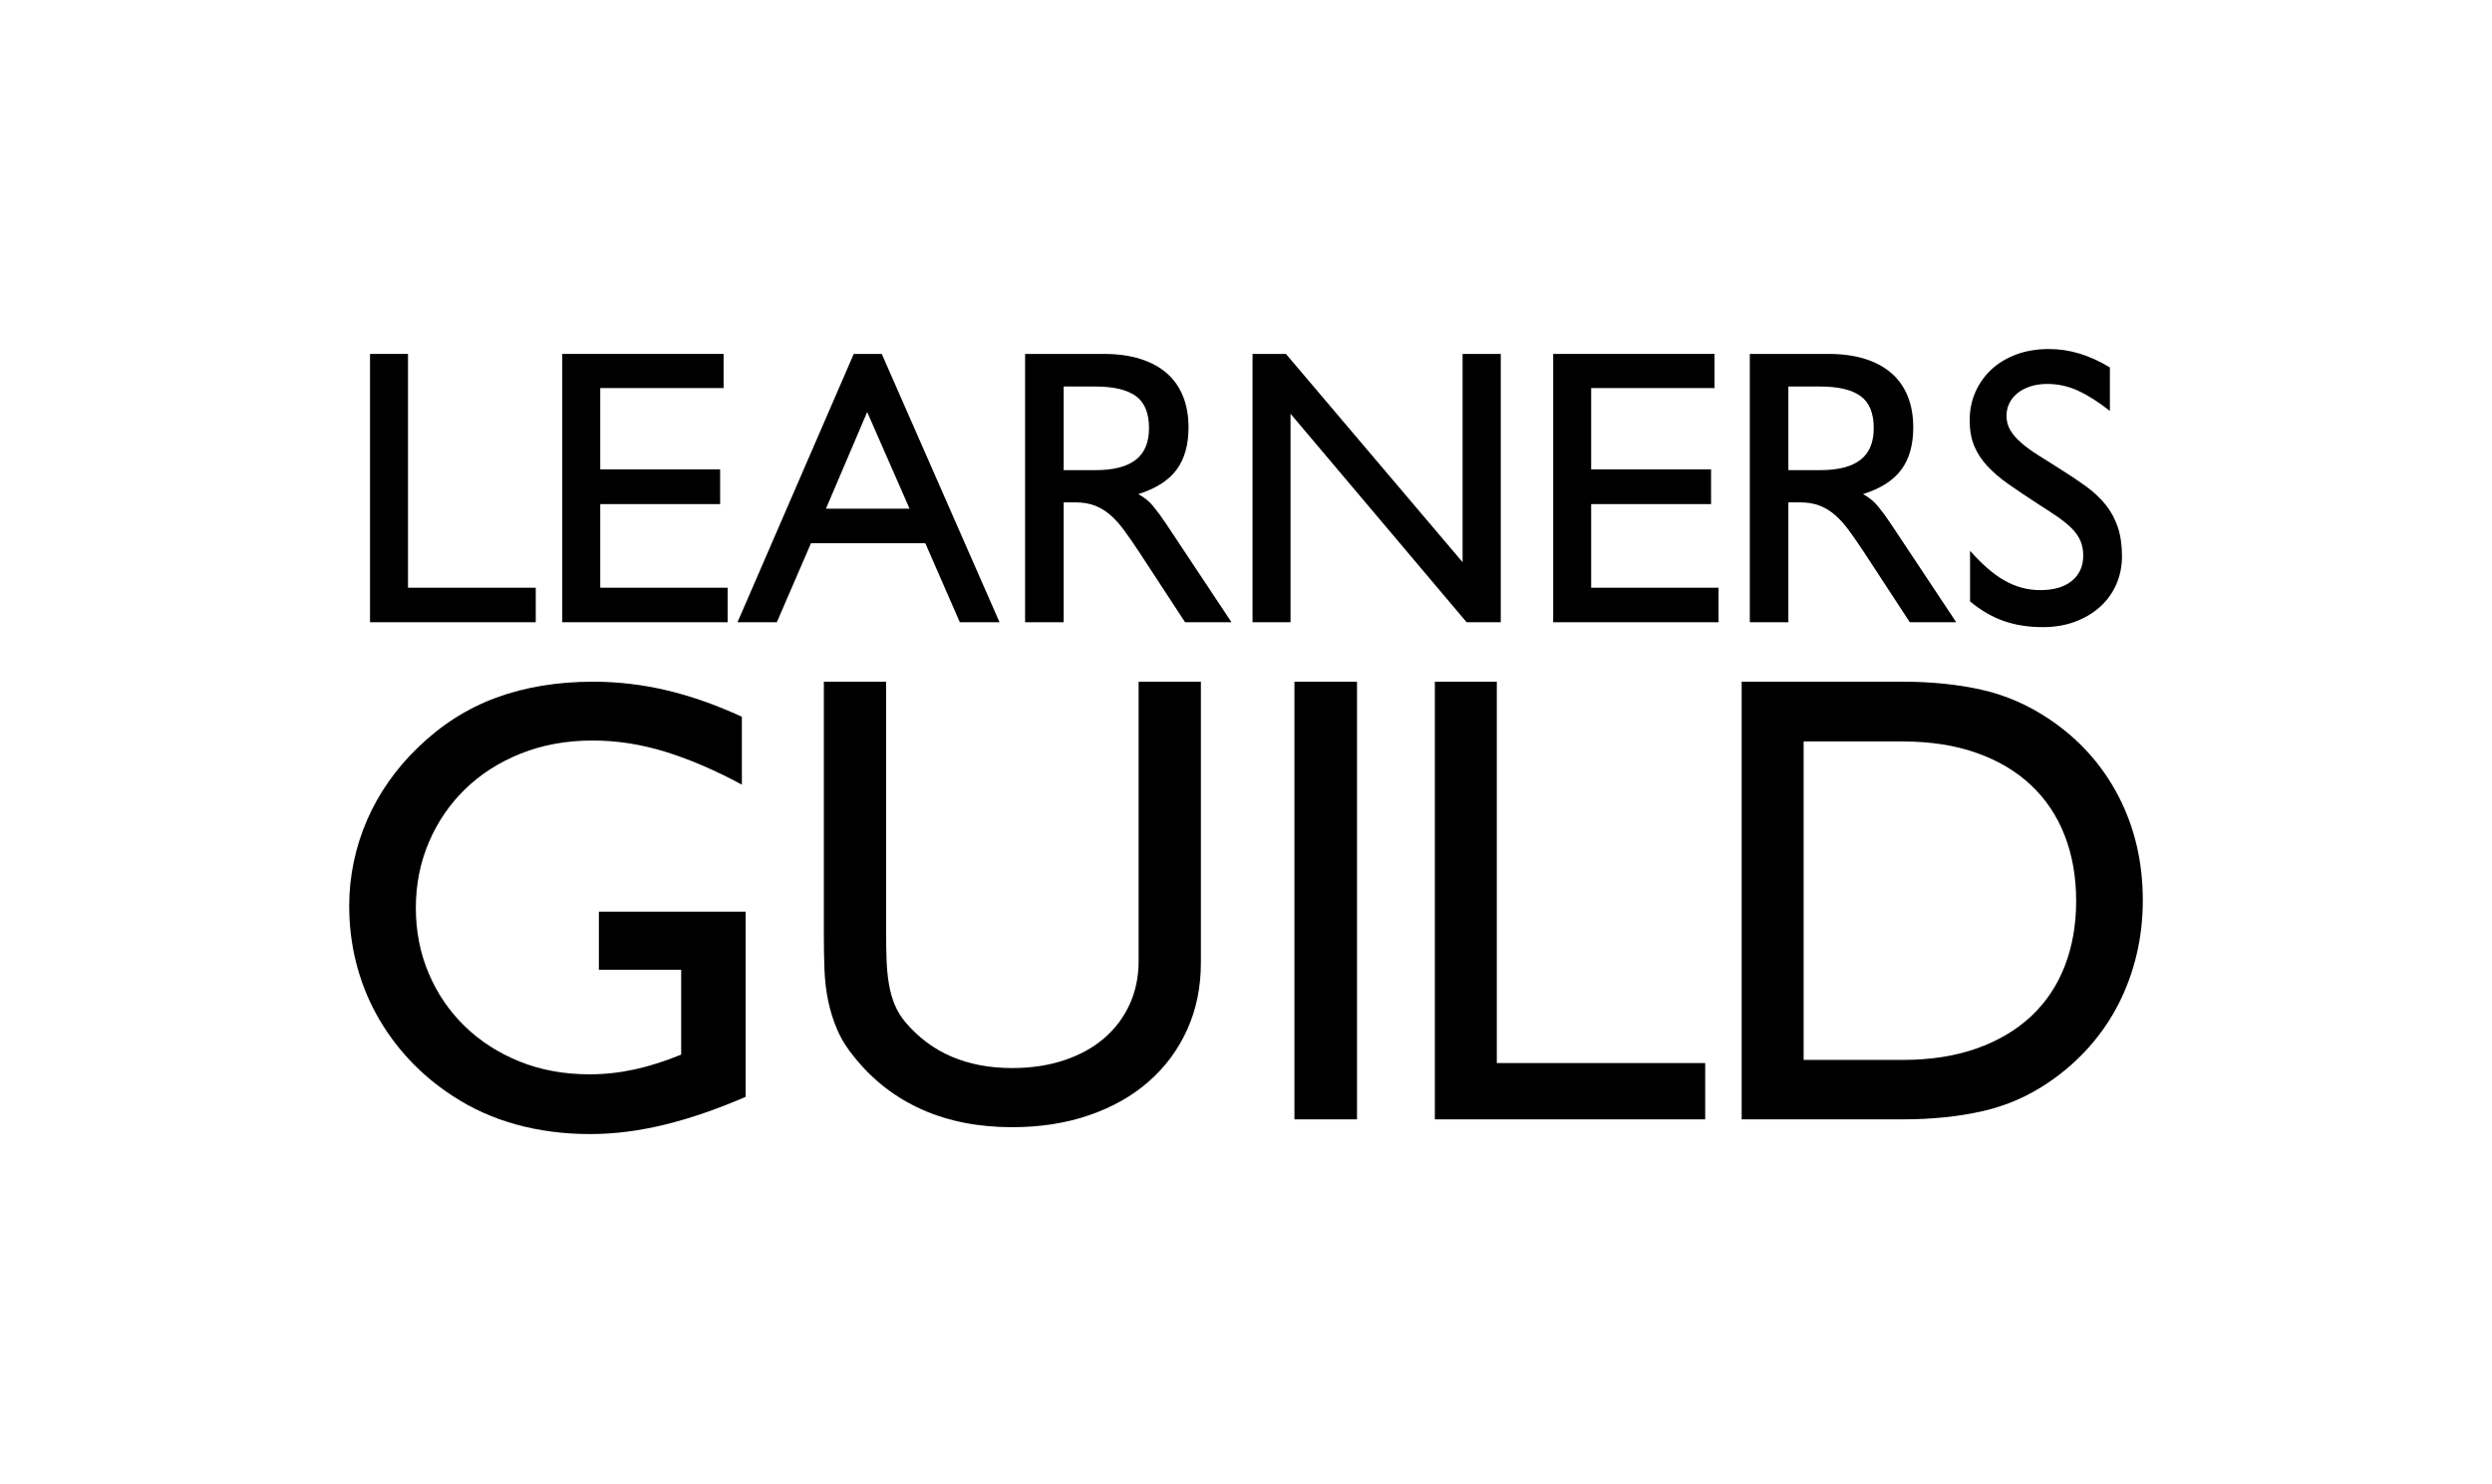
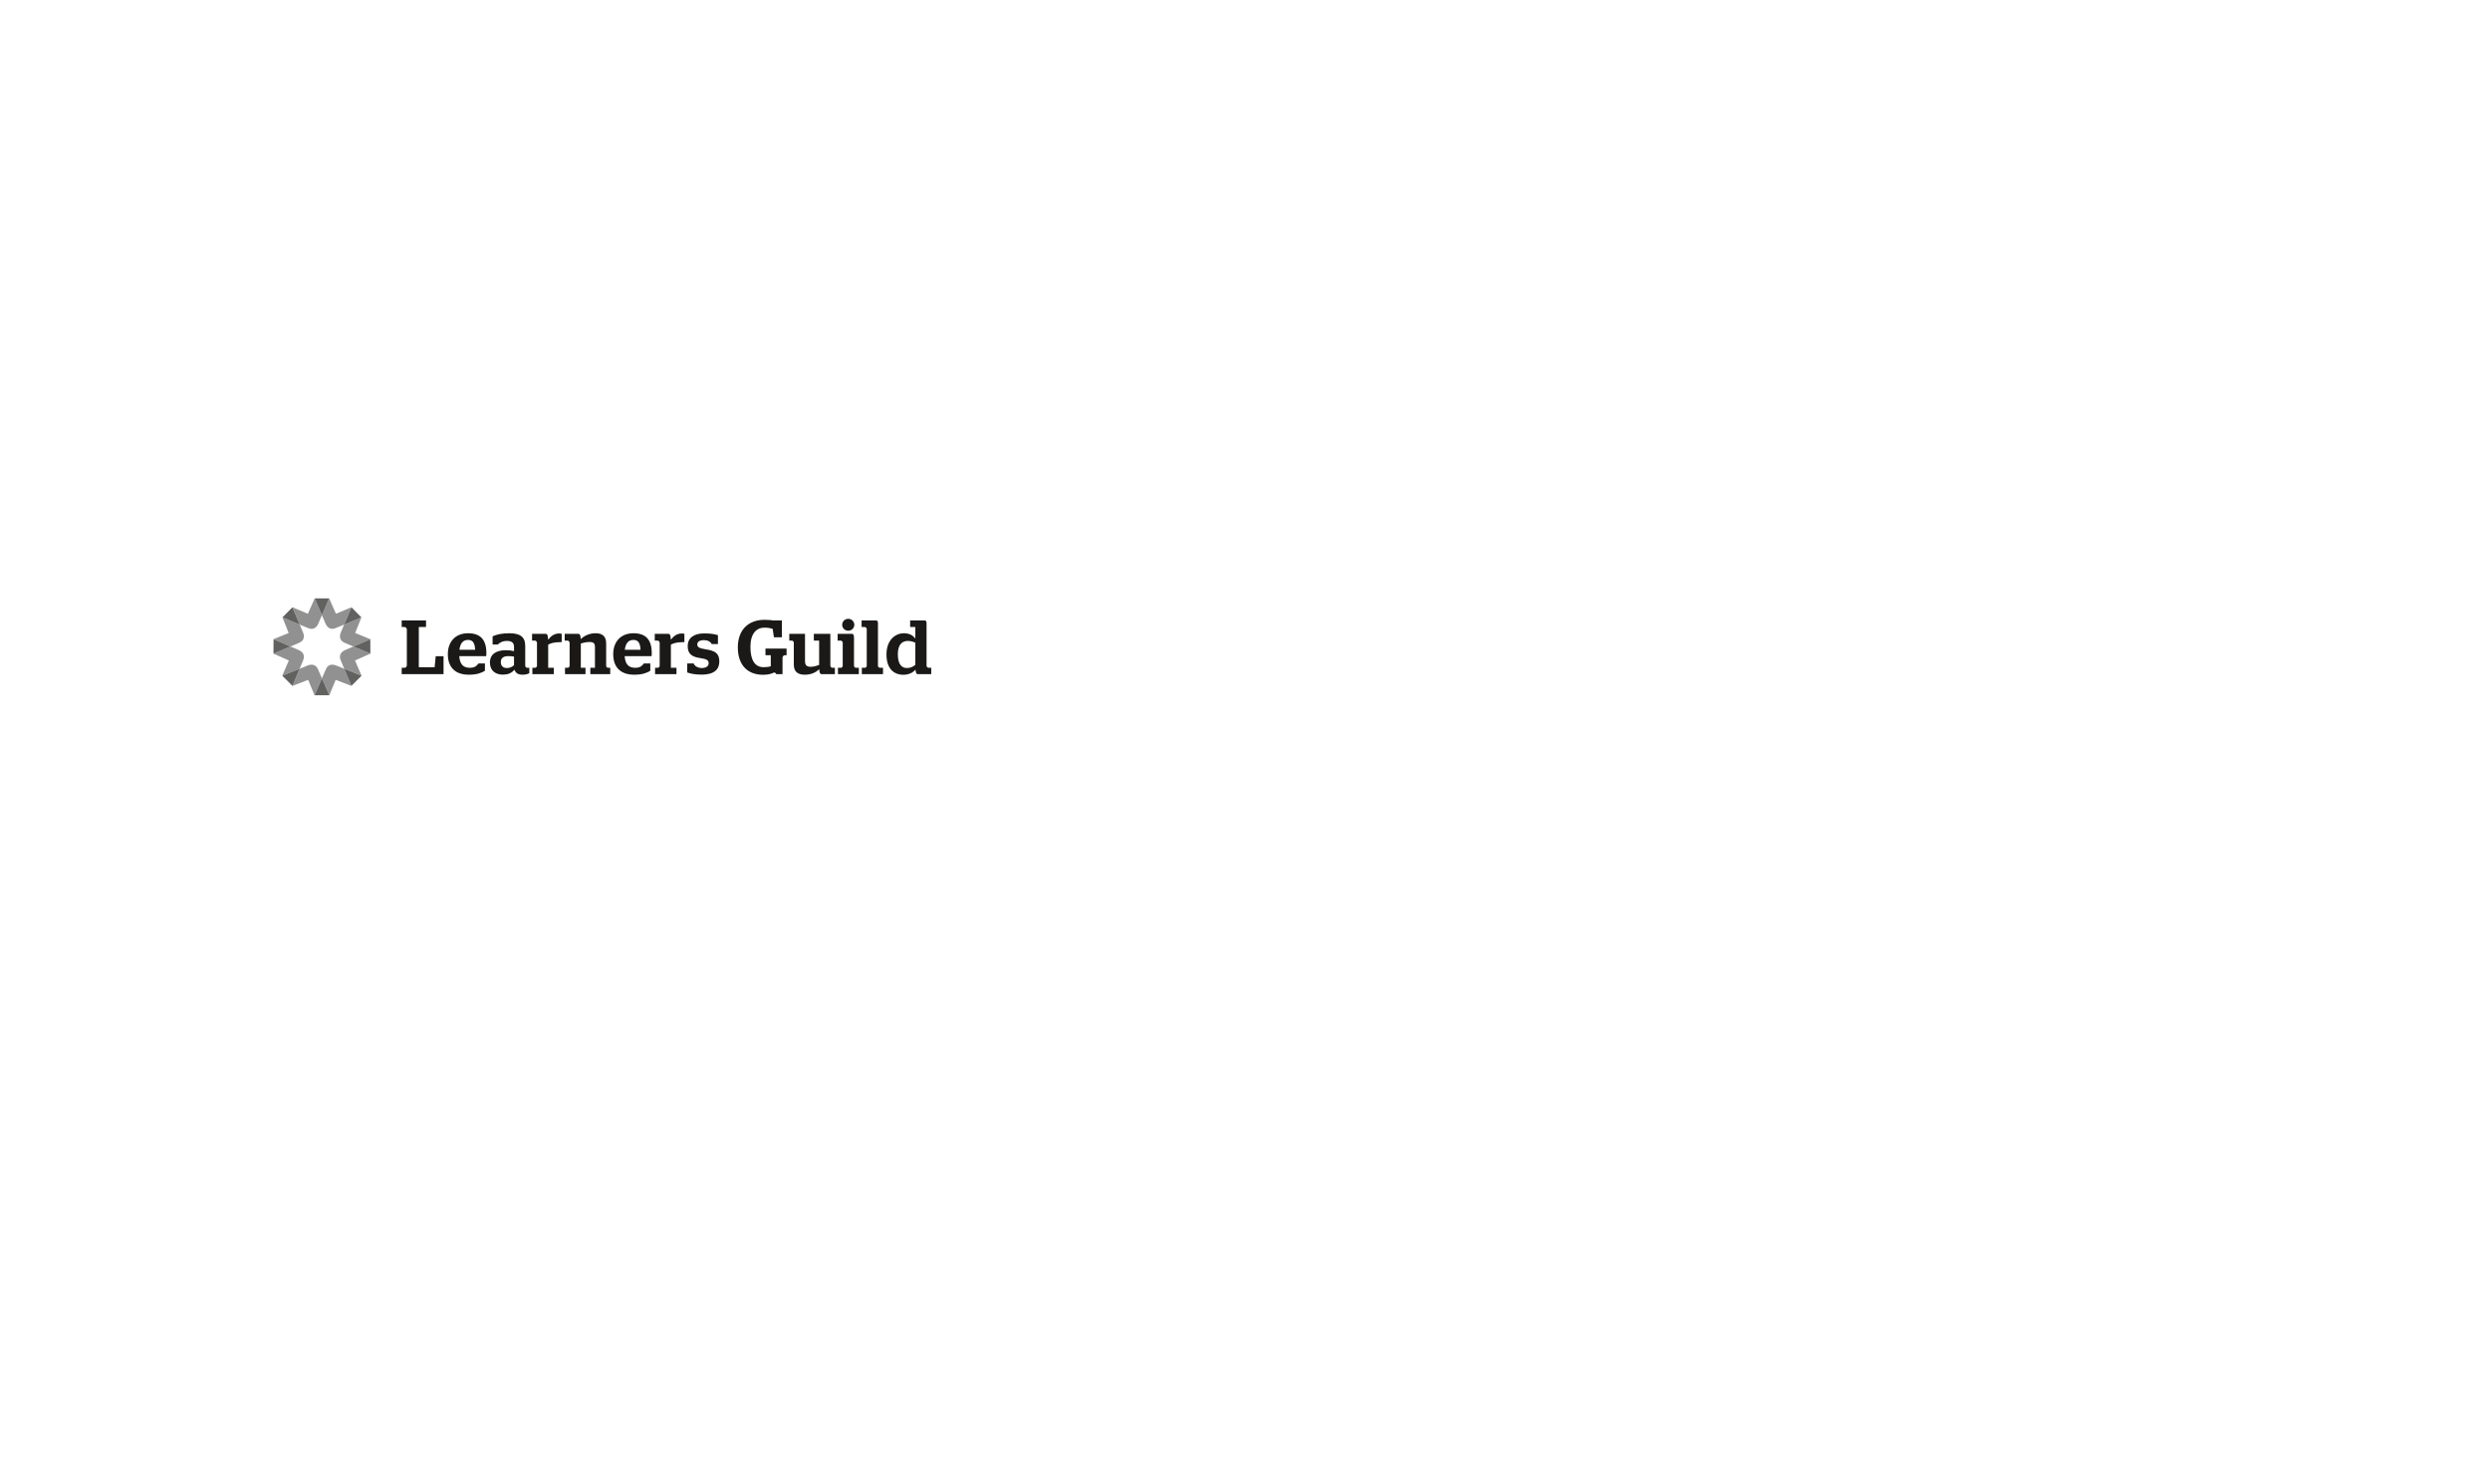
- <svg xmlns="http://www.w3.org/2000/svg" version="1.1" x="0" y="0" width="2048" height="1219.048" viewBox="0, 0, 2048, 1219.048">
-   <g id="Image">
-     <path d="M304.093,290.909 L335.307,290.909 L335.307,483.079 L440.299,483.079 L440.299,511.455 L304.093,511.455 z" fill="#000000" />
-     <path d="M462.089,290.909 L594.669,290.909 L594.669,318.97 L493.303,318.97 L493.303,385.811 L591.832,385.811 L591.832,414.345 L493.303,414.345 L493.303,483.079 L597.98,483.079 L597.98,511.455 L462.089,511.455 z" fill="#000000" />
-     <path d="M701.64,290.909 L724.657,290.909 L821.451,511.455 L788.818,511.455 L760.442,446.505 L666.485,446.505 L638.424,511.455 L606.107,511.455 z M747.515,418.129 L712.675,338.675 L678.782,418.129 z" fill="#000000" />
-     <path d="M900.309,386.442 Q922.38,386.442 933.336,378.008 Q944.292,369.574 944.292,351.918 Q944.292,333.315 933.415,325.512 Q922.537,317.708 900.309,317.708 L874.14,317.708 L874.14,386.442 z M842.453,290.909 L907.088,290.909 Q924.114,290.909 937.12,295.007 Q950.125,299.106 958.953,306.831 Q967.782,314.556 972.275,325.827 Q976.767,337.099 976.767,351.287 Q976.767,372.884 966.915,386.127 Q957.062,399.369 935.464,406.148 Q942.874,410.089 947.997,416.395 Q953.121,422.7 958.481,430.74 L1012.08,511.455 L973.93,511.455 L936.095,453.599 Q929.631,443.825 924.114,436.258 Q918.596,428.691 912.684,423.489 Q906.773,418.286 899.836,415.606 Q892.9,412.926 883.599,412.926 L874.14,412.926 L874.14,511.455 L842.453,511.455 z" fill="#000000" />
-     <path d="M1029.386,290.909 L1056.816,290.909 L1202.008,462.112 L1202.008,290.909 L1233.379,290.909 L1233.379,511.455 L1205.318,511.455 L1060.6,340.094 L1060.6,511.455 L1029.386,511.455 z" fill="#000000" />
-     <path d="M1276.452,290.909 L1409.032,290.909 L1409.032,318.97 L1307.666,318.97 L1307.666,385.811 L1406.194,385.811 L1406.194,414.345 L1307.666,414.345 L1307.666,483.079 L1412.343,483.079 L1412.343,511.455 L1276.452,511.455 z" fill="#000000" />
-     <path d="M1495.907,386.442 Q1517.978,386.442 1528.934,378.008 Q1539.891,369.574 1539.891,351.918 Q1539.891,333.315 1529.013,325.512 Q1518.135,317.708 1495.907,317.708 L1469.738,317.708 L1469.738,386.442 z M1438.051,290.909 L1502.686,290.909 Q1519.712,290.909 1532.718,295.007 Q1545.723,299.106 1554.552,306.831 Q1563.38,314.556 1567.873,325.827 Q1572.365,337.099 1572.365,351.287 Q1572.365,372.884 1562.513,386.127 Q1552.66,399.369 1531.062,406.148 Q1538.472,410.089 1543.595,416.395 Q1548.719,422.7 1554.079,430.74 L1607.678,511.455 L1569.528,511.455 L1531.693,453.599 Q1525.229,443.825 1519.712,436.258 Q1514.194,428.691 1508.282,423.489 Q1502.371,418.286 1495.434,415.606 Q1488.498,412.926 1479.197,412.926 L1469.738,412.926 L1469.738,511.455 L1438.051,511.455 z" fill="#000000" />
-     <path d="M1619.052,452.732 Q1626.146,460.772 1633.082,466.841 Q1640.018,472.911 1646.955,476.931 Q1653.891,480.951 1661.301,483 Q1668.71,485.049 1676.75,485.049 Q1693.46,485.049 1702.761,477.404 Q1712.063,469.758 1712.063,456.673 Q1712.063,449.737 1709.698,444.377 Q1707.333,439.017 1702.604,434.287 Q1697.875,429.558 1691.017,424.829 Q1684.159,420.099 1675.173,414.424 Q1661.301,405.438 1650.738,398.029 Q1640.176,390.62 1633.082,382.895 Q1625.988,375.17 1622.362,366.263 Q1618.736,357.356 1618.736,345.533 Q1618.736,332.921 1623.466,322.201 Q1628.195,311.481 1636.708,303.599 Q1645.221,295.717 1657.202,291.303 Q1669.183,286.889 1683.844,286.889 Q1696.771,286.889 1709.146,290.672 Q1721.521,294.456 1733.975,302.023 L1733.975,337.808 Q1720.26,326.931 1708.043,321.255 Q1695.825,315.58 1682.583,315.58 Q1675.016,315.58 1668.789,317.551 Q1662.562,319.521 1658.148,323.068 Q1653.734,326.615 1651.369,331.424 Q1649.004,336.232 1649.004,341.749 Q1649.004,348.213 1652.078,353.494 Q1655.152,358.775 1660.828,363.741 Q1666.503,368.707 1674.543,373.83 Q1682.583,378.954 1692.672,385.26 Q1704.811,392.827 1714.348,399.763 Q1723.886,406.699 1730.428,414.818 Q1736.971,422.937 1740.439,433.184 Q1743.907,443.431 1743.907,457.304 Q1743.907,469.6 1739.256,480.241 Q1734.606,490.882 1726.014,498.686 Q1717.422,506.489 1705.441,510.982 Q1693.46,515.475 1678.799,515.475 Q1661.301,515.475 1646.955,510.509 Q1632.609,505.543 1619.052,494.35 z" fill="#000000" />
-     <path d="M612.779,901.559 Q577.808,916.73 546.179,924.445 Q514.551,932.159 484.979,932.159 Q452.837,932.159 424.294,924.316 Q395.751,916.473 371.579,900.53 Q351.522,887.416 335.837,870.445 Q320.151,853.473 309.222,833.545 Q298.294,813.616 292.637,791.116 Q286.979,768.616 286.979,744.445 Q286.979,726.445 290.708,708.573 Q294.437,690.702 301.637,674.116 Q308.837,657.53 319.379,642.488 Q329.922,627.445 343.294,614.588 Q372.094,586.559 407.837,573.445 Q443.579,560.33 487.551,560.33 Q517.894,560.33 547.851,567.402 Q577.808,574.473 609.694,589.13 L609.694,644.93 Q576.779,627.188 546.822,617.93 Q516.865,608.673 487.037,608.673 Q454.894,608.673 428.151,619.345 Q401.408,630.016 382.251,648.659 Q363.094,667.302 352.422,692.373 Q341.751,717.445 341.751,746.245 Q341.751,775.045 352.294,799.988 Q362.837,824.93 381.865,843.445 Q400.894,861.959 426.994,872.502 Q453.094,883.045 484.465,883.045 Q502.979,883.045 521.365,879.059 Q539.751,875.073 559.808,866.845 L559.808,797.159 L492.179,797.159 L492.179,749.33 L612.779,749.33 z" fill="#000000" />
-     <path d="M728.237,560.33 L728.237,766.816 Q728.237,778.902 728.622,789.316 Q729.008,799.73 730.551,808.859 Q732.094,817.987 735.308,825.83 Q738.522,833.673 744.437,840.616 Q776.322,877.902 831.865,877.902 Q855.265,877.902 874.551,871.473 Q893.837,865.045 907.337,853.473 Q920.837,841.902 928.294,825.702 Q935.751,809.502 935.751,789.959 L935.751,560.33 L986.922,560.33 L986.922,791.502 Q986.922,821.33 975.737,846.145 Q964.551,870.959 944.237,888.83 Q923.922,906.702 895.251,916.602 Q866.579,926.502 831.865,926.502 Q790.208,926.502 757.679,911.973 Q725.151,897.445 702.522,869.416 Q693.265,858.359 688.251,846.788 Q683.237,835.216 680.665,822.873 Q678.094,810.53 677.579,797.159 Q677.065,783.788 677.065,768.873 L677.065,560.33 z" fill="#000000" />
-     <path d="M1063.808,560.33 L1115.237,560.33 L1115.237,920.073 L1063.808,920.073 z" fill="#000000" />
-     <path d="M1179.211,560.33 L1230.125,560.33 L1230.125,873.788 L1401.383,873.788 L1401.383,920.073 L1179.211,920.073 z" fill="#000000" />
-     <path d="M1563.535,560.33 Q1599.278,560.33 1628.849,567.016 Q1658.421,573.702 1684.649,591.445 Q1721.164,616.13 1741.092,654.573 Q1761.021,693.016 1761.021,740.073 Q1761.021,763.216 1755.878,784.816 Q1750.735,806.416 1740.964,825.445 Q1731.192,844.473 1716.921,860.545 Q1702.649,876.616 1684.649,888.959 Q1659.449,906.445 1629.621,913.259 Q1599.792,920.073 1563.535,920.073 L1431.364,920.073 L1431.364,560.33 z M1482.278,609.445 L1482.278,871.216 L1563.535,871.216 Q1597.735,871.216 1624.349,861.83 Q1650.964,852.445 1669.221,835.345 Q1687.478,818.245 1696.864,794.073 Q1706.249,769.902 1706.249,740.588 Q1706.249,711.016 1696.864,686.845 Q1687.478,662.673 1669.221,645.445 Q1650.964,628.216 1624.349,618.83 Q1597.735,609.445 1563.535,609.445 z" fill="#000000" />
+ <svg xmlns="http://www.w3.org/2000/svg" width="2048px" height="1220px" viewBox="0 0 2048 1220" version="1.1">
+   <defs />
+   <g id="Logo" stroke="none" stroke-width="1" fill="none" fill-rule="evenodd">
+     <g id="learners-guild-logo-black">
+       <g id="HorizontalLogo-B&amp;W-Dark" transform="translate(224, 492)">
+         <g id="Horizontal-logo-B&amp;W">
+           <path d="M106.392,57.27 L108.791,57.27 C109.739,57.27 110.623,56.133 110.623,55.312 L110.623,25.698 C110.623,24.877 109.739,23.741 108.791,23.741 L106.392,23.741 L106.392,18.309 L126.41,18.309 L126.41,23.741 L120.474,23.741 L120.474,56.828 L133.482,56.828 L134.366,47.736 L140.806,47.736 L140.806,62.511 L106.392,62.511 L106.392,57.27 Z" id="Fill-1" fill="#1A1918" />
+           <path d="M153.878,42.432 L166.823,42.432 C166.507,36.622 164.739,34.349 160.95,34.349 C157.099,34.349 154.573,36.748 153.878,42.432 L153.878,42.432 Z M153.752,47.672 C154.131,54.241 157.035,57.271 162.34,57.271 C166.444,57.271 167.897,55.819 169.602,53.671 L174.842,53.671 L174.842,59.733 C172.128,61.375 168.528,62.953 161.582,62.953 C150.089,62.953 144.343,56.513 144.343,46.094 C144.343,35.422 150.973,28.855 160.95,28.855 C170.864,28.855 176.043,33.907 176.043,45.147 C176.043,46.284 175.916,47.357 175.916,47.672 L153.752,47.672 Z" id="Fill-3" fill="#1A1918" />
+           <path d="M198.777,55.123 L198.777,48.051 C197.325,47.799 195.683,47.672 193.915,47.672 C190.189,47.672 187.917,49.187 187.917,52.535 C187.917,55.881 189.874,57.46 192.968,57.46 C195.304,57.46 197.199,56.576 198.777,55.123 M178.95,52.914 C178.95,45.968 184.381,42.81 192.021,42.81 C194.799,42.81 196.694,43.062 198.777,43.567 L198.777,40.095 C198.777,36.748 196.946,35.17 193.031,35.17 C189.053,35.17 187.032,36.685 185.39,38.137 L181.16,38.137 L181.16,31.381 C184.254,29.992 188.422,28.855 194.862,28.855 C203.45,28.855 207.997,31.634 207.997,39.211 L207.997,55.691 C207.997,56.449 208.818,57.27 209.575,57.27 L211.343,57.27 L211.343,61.69 C210.08,62.449 208.186,62.953 205.787,62.953 C201.935,62.953 199.977,61.438 199.156,58.786 C196.694,61.816 193.599,62.891 189.558,62.891 C183.37,62.891 178.95,59.48 178.95,52.914" id="Fill-5" fill="#1A1918" />
+           <path d="M213.871,57.27 L216.082,57.27 C216.839,57.27 217.66,56.386 217.66,55.691 L217.66,36.621 C217.66,35.928 216.839,34.916 216.082,34.916 L213.619,34.916 L213.619,29.36 L224.922,29.36 C225.995,29.36 226.69,30.308 226.816,34.16 C229.026,31.444 231.616,29.044 235.973,29.044 C236.667,29.044 237.362,29.171 237.993,29.36 L237.993,36.181 L236.414,36.181 C231.616,36.181 228.71,37.191 226.88,38.2 L226.88,57.27 L231.489,57.27 L231.489,62.511 L213.871,62.511 L213.871,57.27 Z" id="Fill-7" fill="#1A1918" />
+           <path d="M240.711,57.27 L242.921,57.27 C243.679,57.27 244.501,56.386 244.501,55.691 L244.501,36.621 C244.501,35.928 243.679,34.916 242.921,34.916 L240.459,34.916 L240.459,29.36 L251.762,29.36 C252.835,29.36 253.467,30.244 253.656,33.654 C256.75,30.75 260.982,28.855 265.969,28.855 C270.579,28.855 274.557,30.686 274.557,37.127 L274.557,55.691 C274.557,56.45 275.378,57.27 276.136,57.27 L277.904,57.27 L277.904,62.511 L261.549,62.511 L261.549,57.27 L265.339,57.27 L265.339,40.285 C265.339,37.001 264.075,36.053 260.982,36.053 C258.329,36.053 255.866,36.621 253.72,37.316 L253.72,57.27 L257.57,57.27 L257.57,62.511 L240.711,62.511 L240.711,57.27 Z" id="Fill-9" fill="#1A1918" />
+           <path d="M289.905,42.432 L302.848,42.432 C302.533,36.622 300.765,34.349 296.977,34.349 C293.124,34.349 290.599,36.748 289.905,42.432 L289.905,42.432 Z M289.779,47.672 C290.156,54.241 293.061,57.271 298.366,57.271 C302.47,57.271 303.924,55.819 305.628,53.671 L310.869,53.671 L310.869,59.733 C308.153,61.375 304.553,62.953 297.607,62.953 C286.115,62.953 280.369,56.513 280.369,46.094 C280.369,35.422 287,28.855 296.977,28.855 C306.89,28.855 312.067,33.907 312.067,45.147 C312.067,46.284 311.942,47.357 311.942,47.672 L289.779,47.672 Z" id="Fill-11" fill="#1A1918" />
+           <path d="M314.786,57.27 L316.996,57.27 C317.755,57.27 318.575,56.386 318.575,55.691 L318.575,36.621 C318.575,35.928 317.755,34.916 316.996,34.916 L314.534,34.916 L314.534,29.36 L325.837,29.36 C326.911,29.36 327.605,30.308 327.731,34.16 C329.94,31.444 332.531,29.044 336.888,29.044 C337.581,29.044 338.277,29.171 338.909,29.36 L338.909,36.181 L337.33,36.181 C332.531,36.181 329.626,37.191 327.794,38.2 L327.794,57.27 L332.404,57.27 L332.404,62.511 L314.786,62.511 L314.786,57.27 Z" id="Fill-13" fill="#1A1918" />
+           <path d="M341.247,61.123 L341.247,53.671 L346.551,53.671 C347.309,56.008 350.276,57.46 353.182,57.46 C356.717,57.46 358.864,55.944 358.864,53.545 C358.864,51.082 357.413,50.072 352.108,49.314 C344.973,48.305 341.625,45.842 341.625,39.337 C341.625,32.77 346.678,28.981 355.138,28.981 C360.316,28.981 363.852,29.549 366.505,30.434 L366.505,37.758 L361.39,37.758 C360.316,35.801 358.296,34.538 354.823,34.538 C351.413,34.538 349.518,35.927 349.518,38.011 C349.518,40.032 350.72,41.232 356.339,42.053 C364.358,43.252 367.642,45.463 367.642,52.156 C367.642,58.66 363.285,62.891 353.244,62.891 C347.245,62.891 343.962,62.006 341.247,61.123" id="Fill-15" fill="#1A1918" />
+           <path d="M382.862,40.537 C382.862,26.077 391.449,17.805 404.837,17.805 C408.373,17.805 410.836,18.12 411.909,18.31 L419.108,18.31 L419.108,32.202 L412.54,32.202 L411.53,25.319 C410.078,24.751 407.804,24.246 404.837,24.246 C398.206,24.246 393.216,28.982 393.216,40.158 C393.216,51.082 397.007,56.766 404.016,56.766 C406.857,56.766 408.373,56.513 409.951,56.008 L409.951,46.914 L405.593,46.914 L405.593,41.485 L422.96,41.485 L422.96,46.914 L421.443,46.914 C420.497,46.914 419.612,48.051 419.612,48.872 L419.612,62.512 L414.435,62.512 C414.435,62.512 413.929,61.123 412.666,61.123 C410.204,62.323 407.741,63.017 403.573,63.017 C390.881,63.017 382.862,54.997 382.862,40.537" id="Fill-17" fill="#1A1918" />
+           <path d="M428.898,54.744 L428.898,36.495 C428.898,35.738 428.013,34.917 427.319,34.917 L425.172,34.917 L425.172,29.36 L438.117,29.36 L438.117,51.84 C438.117,55.439 439.884,56.449 442.79,56.449 C445.189,56.449 447.715,55.691 449.736,54.871 L449.736,34.917 L445.378,34.917 L445.378,29.36 L458.955,29.36 L458.955,55.566 C458.955,56.26 459.775,57.27 460.533,57.27 L462.68,57.27 L462.68,62.512 L451.692,62.512 C450.619,62.512 450.051,61.69 449.797,58.407 C446.768,61.249 443.104,62.953 437.8,62.953 C433.191,62.953 428.898,61.185 428.898,54.744" id="Fill-19" fill="#1A1918" />
+           <path d="M468.682,21.909 C468.682,19.194 470.893,16.984 473.671,16.984 C476.45,16.984 478.66,19.194 478.66,21.909 C478.66,24.624 476.45,26.771 473.671,26.771 C470.893,26.771 468.682,24.624 468.682,21.909 L468.682,21.909 Z M465.208,57.27 L467.609,57.27 C468.367,57.27 469.124,56.387 469.124,55.691 L469.124,36.621 C469.124,35.927 468.367,34.917 467.609,34.917 L464.956,34.917 L464.956,29.36 L476.891,29.36 C477.903,29.36 478.407,30.37 478.407,32.896 L478.407,55.691 C478.407,56.449 479.227,57.27 479.985,57.27 L482.385,57.27 L482.385,62.512 L465.208,62.512 L465.208,57.27 Z" id="Fill-21" fill="#1A1918" />
+           <path d="M484.848,57.27 L487.31,57.27 C488.069,57.27 488.889,56.386 488.889,55.691 L488.889,25.445 C488.889,24.75 488.069,23.741 487.31,23.741 L484.658,23.741 L484.658,18.309 L496.53,18.309 C497.603,18.309 498.109,19.067 498.109,20.456 L498.109,55.691 C498.109,56.45 498.993,57.27 499.687,57.27 L502.276,57.27 L502.276,62.511 L484.848,62.511 L484.848,57.27 Z" id="Fill-23" fill="#1A1918" />
+           <path d="M528.861,54.808 L528.861,36.622 C527.219,35.865 524.947,35.17 522.736,35.17 C518.379,35.17 514.464,37.696 514.464,46.094 C514.464,55.188 518.189,57.46 521.978,57.46 C524.882,57.46 527.029,56.387 528.861,54.808 M505.118,46.346 C505.118,33.844 512.949,28.855 519.389,28.855 C524,28.855 526.715,30.56 528.861,33.149 L528.861,23.741 L524.567,23.741 L524.567,18.31 L536.502,18.31 C537.575,18.31 538.08,19.131 538.08,20.457 L538.08,55.567 C538.08,56.26 538.901,57.271 539.659,57.271 L541.932,57.271 L541.932,62.512 L530.693,62.512 C529.746,62.512 529.176,61.123 528.988,58.787 C526.84,61.249 523.494,63.017 518.884,63.017 C512.255,63.017 505.118,59.039 505.118,46.346" id="Fill-25" fill="#1A1918" />
+           <path d="M46.863,79.83 L52.106,67.18 L65.004,72.164 C65.004,72.164 61.586,64.034 59.076,58.021 C56.031,56.802 53.572,55.814 53.071,55.613 C51.578,55.014 49.611,54.195 47.34,55.06 C44.96,55.969 44.438,57.592 43.612,59.424 C43.347,60.012 42.183,62.672 40.78,65.884 C43.403,71.887 46.863,79.83 46.863,79.83" id="Fill-27" fill="#909190" />
+           <path d="M80.629,45.613 C80.629,45.613 72.631,42.283 66.635,39.762 C63.524,41.109 60.983,42.208 60.474,42.426 C58.995,43.062 57.032,43.883 56.046,46.104 C55.013,48.433 55.799,49.949 56.518,51.824 C56.741,52.408 57.789,54.937 59.077,58.021 C65.095,60.433 73.403,63.761 73.403,63.761 L68.004,51.258 L80.629,45.613 Z" id="Fill-29" fill="#909190" />
+           <path d="M65.004,72.164 L73.403,63.762 C73.403,63.762 65.095,60.434 59.077,58.021 C61.586,64.034 65.004,72.164 65.004,72.164" id="Fill-31" fill="#616260" />
+           <path d="M56.574,27.565 C55.958,29.051 55.121,31.008 55.963,33.29 C56.845,35.68 58.465,36.217 60.286,37.063 C60.866,37.331 63.472,38.433 66.635,39.763 C72.567,37.198 80.58,33.732 80.58,33.732 L68.13,28.65 L73.248,15.803 C73.248,15.803 65.048,19.25 59.017,21.763 C57.775,24.706 56.779,27.072 56.574,27.565" id="Fill-33" fill="#909190" />
+           <path d="M80.629,45.613 L80.58,33.732 C80.58,33.732 72.567,37.198 66.635,39.762 C72.631,42.283 80.629,45.613 80.629,45.613" id="Fill-35" fill="#616260" />
+           <path d="M43.481,20.316 C44.113,21.795 44.929,23.761 47.148,24.753 C49.474,25.792 50.991,25.009 52.868,24.296 C53.451,24.076 55.953,23.039 59.017,21.763 C61.527,15.809 65.041,7.491 65.041,7.491 L52.331,12.808 L46.721,0.17 C46.721,0.17 43.323,8.086 40.778,14.017 C42.141,17.191 43.259,19.798 43.481,20.316" id="Fill-37" fill="#909190" />
+           <path d="M73.248,15.803 L65.041,7.491 C65.041,7.491 61.528,15.809 59.018,21.763 C65.048,19.249 73.248,15.803 73.248,15.803" id="Fill-39" fill="#616260" />
+           <path d="M34.696,79.83 C34.696,79.83 38.156,71.887 40.779,65.884 C39.375,62.672 38.212,60.012 37.947,59.424 C37.121,57.592 36.6,55.969 34.219,55.06 C31.947,54.195 29.982,55.014 28.489,55.613 C27.987,55.814 25.528,56.802 22.483,58.021 C19.973,64.034 16.555,72.164 16.555,72.164 L29.453,67.18 L34.696,79.83 Z" id="Fill-41" fill="#909190" />
+           <path d="M25.042,51.824 C25.761,49.949 26.546,48.433 25.513,46.104 C24.528,43.883 22.564,43.062 21.085,42.427 C20.577,42.208 18.037,41.109 14.924,39.762 C8.929,42.283 0.932,45.613 0.932,45.613 L13.556,51.258 L8.156,63.762 C8.156,63.762 16.464,60.433 22.483,58.021 C23.771,54.937 24.818,52.408 25.042,51.824" id="Fill-43" fill="#909190" />
+           <path d="M8.156,63.762 L16.556,72.164 C16.556,72.164 19.974,64.034 22.484,58.022 C16.464,60.434 8.156,63.762 8.156,63.762" id="Fill-45" fill="#616260" />
+           <path d="M21.273,37.063 C23.094,36.217 24.714,35.68 25.597,33.29 C26.439,31.008 25.602,29.051 24.985,27.565 C24.781,27.072 23.784,24.706 22.542,21.763 C16.512,19.25 8.311,15.803 8.311,15.803 L13.43,28.65 L0.98,33.732 C0.98,33.732 8.991,37.198 14.924,39.763 C18.086,38.433 20.692,37.331 21.273,37.063" id="Fill-47" fill="#909190" />
+           <path d="M0.981,33.732 L0.931,45.613 C0.931,45.613 8.928,42.283 14.925,39.762 C8.992,37.198 0.981,33.732 0.981,33.732" id="Fill-49" fill="#616260" />
+           <path d="M28.691,24.296 C30.568,25.008 32.086,25.791 34.41,24.752 C36.63,23.761 37.445,21.795 38.078,20.316 C38.298,19.798 39.417,17.193 40.778,14.016 C38.234,8.093 34.839,0.187 34.839,0.187 L29.228,12.807 L16.518,7.491 C16.518,7.491 20.031,15.809 22.542,21.763 C25.605,23.039 28.108,24.075 28.691,24.296" id="Fill-51" fill="#909190" />
+           <path d="M46.721,0.17 L34.839,0.188 C34.839,0.188 38.234,8.093 40.778,14.017 C43.323,8.086 46.721,0.17 46.721,0.17" id="Fill-53" fill="#616260" />
+           <path d="M16.519,7.491 L8.312,15.803 C8.312,15.803 16.513,19.249 22.542,21.763 C20.032,15.809 16.519,7.491 16.519,7.491" id="Fill-55" fill="#616260" />
+           <path d="M40.78,65.884 C38.156,71.887 34.697,79.83 34.697,79.83 L46.863,79.83 C46.863,79.83 43.403,71.887 40.78,65.884" id="Fill-57" fill="#616260" />
+         </g>
+       </g>
+     </g>
  </g>
</svg>
